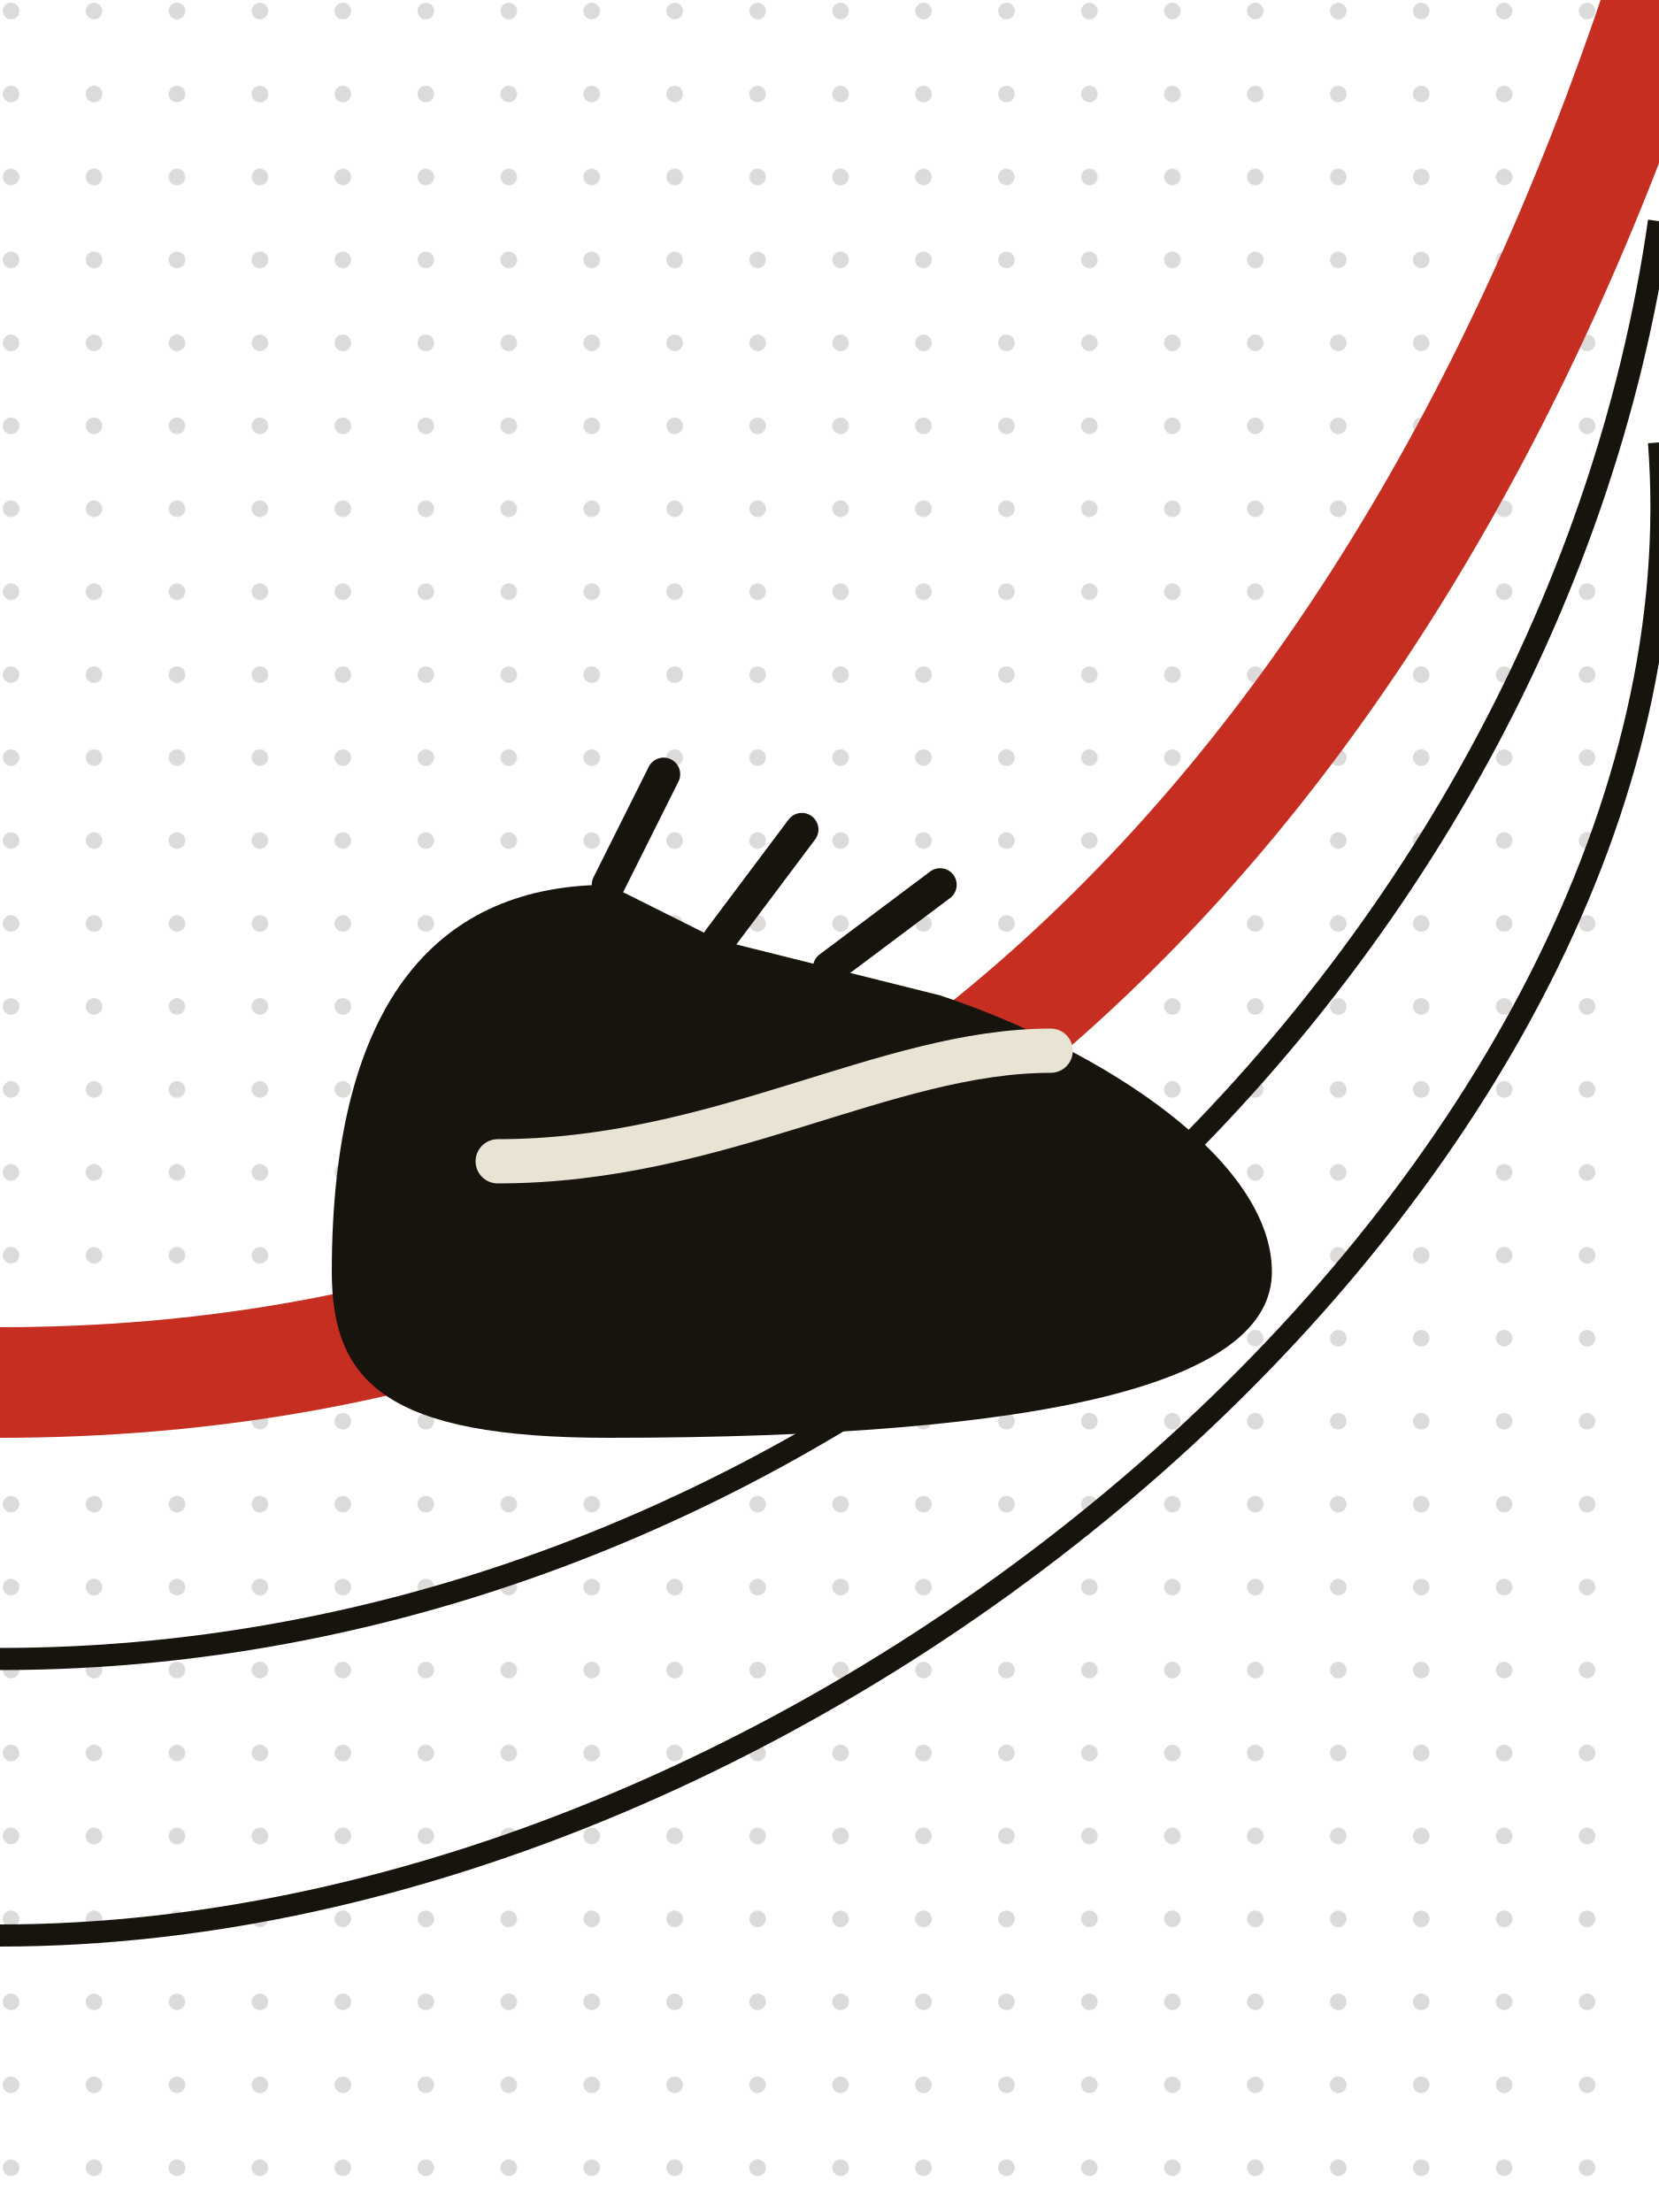
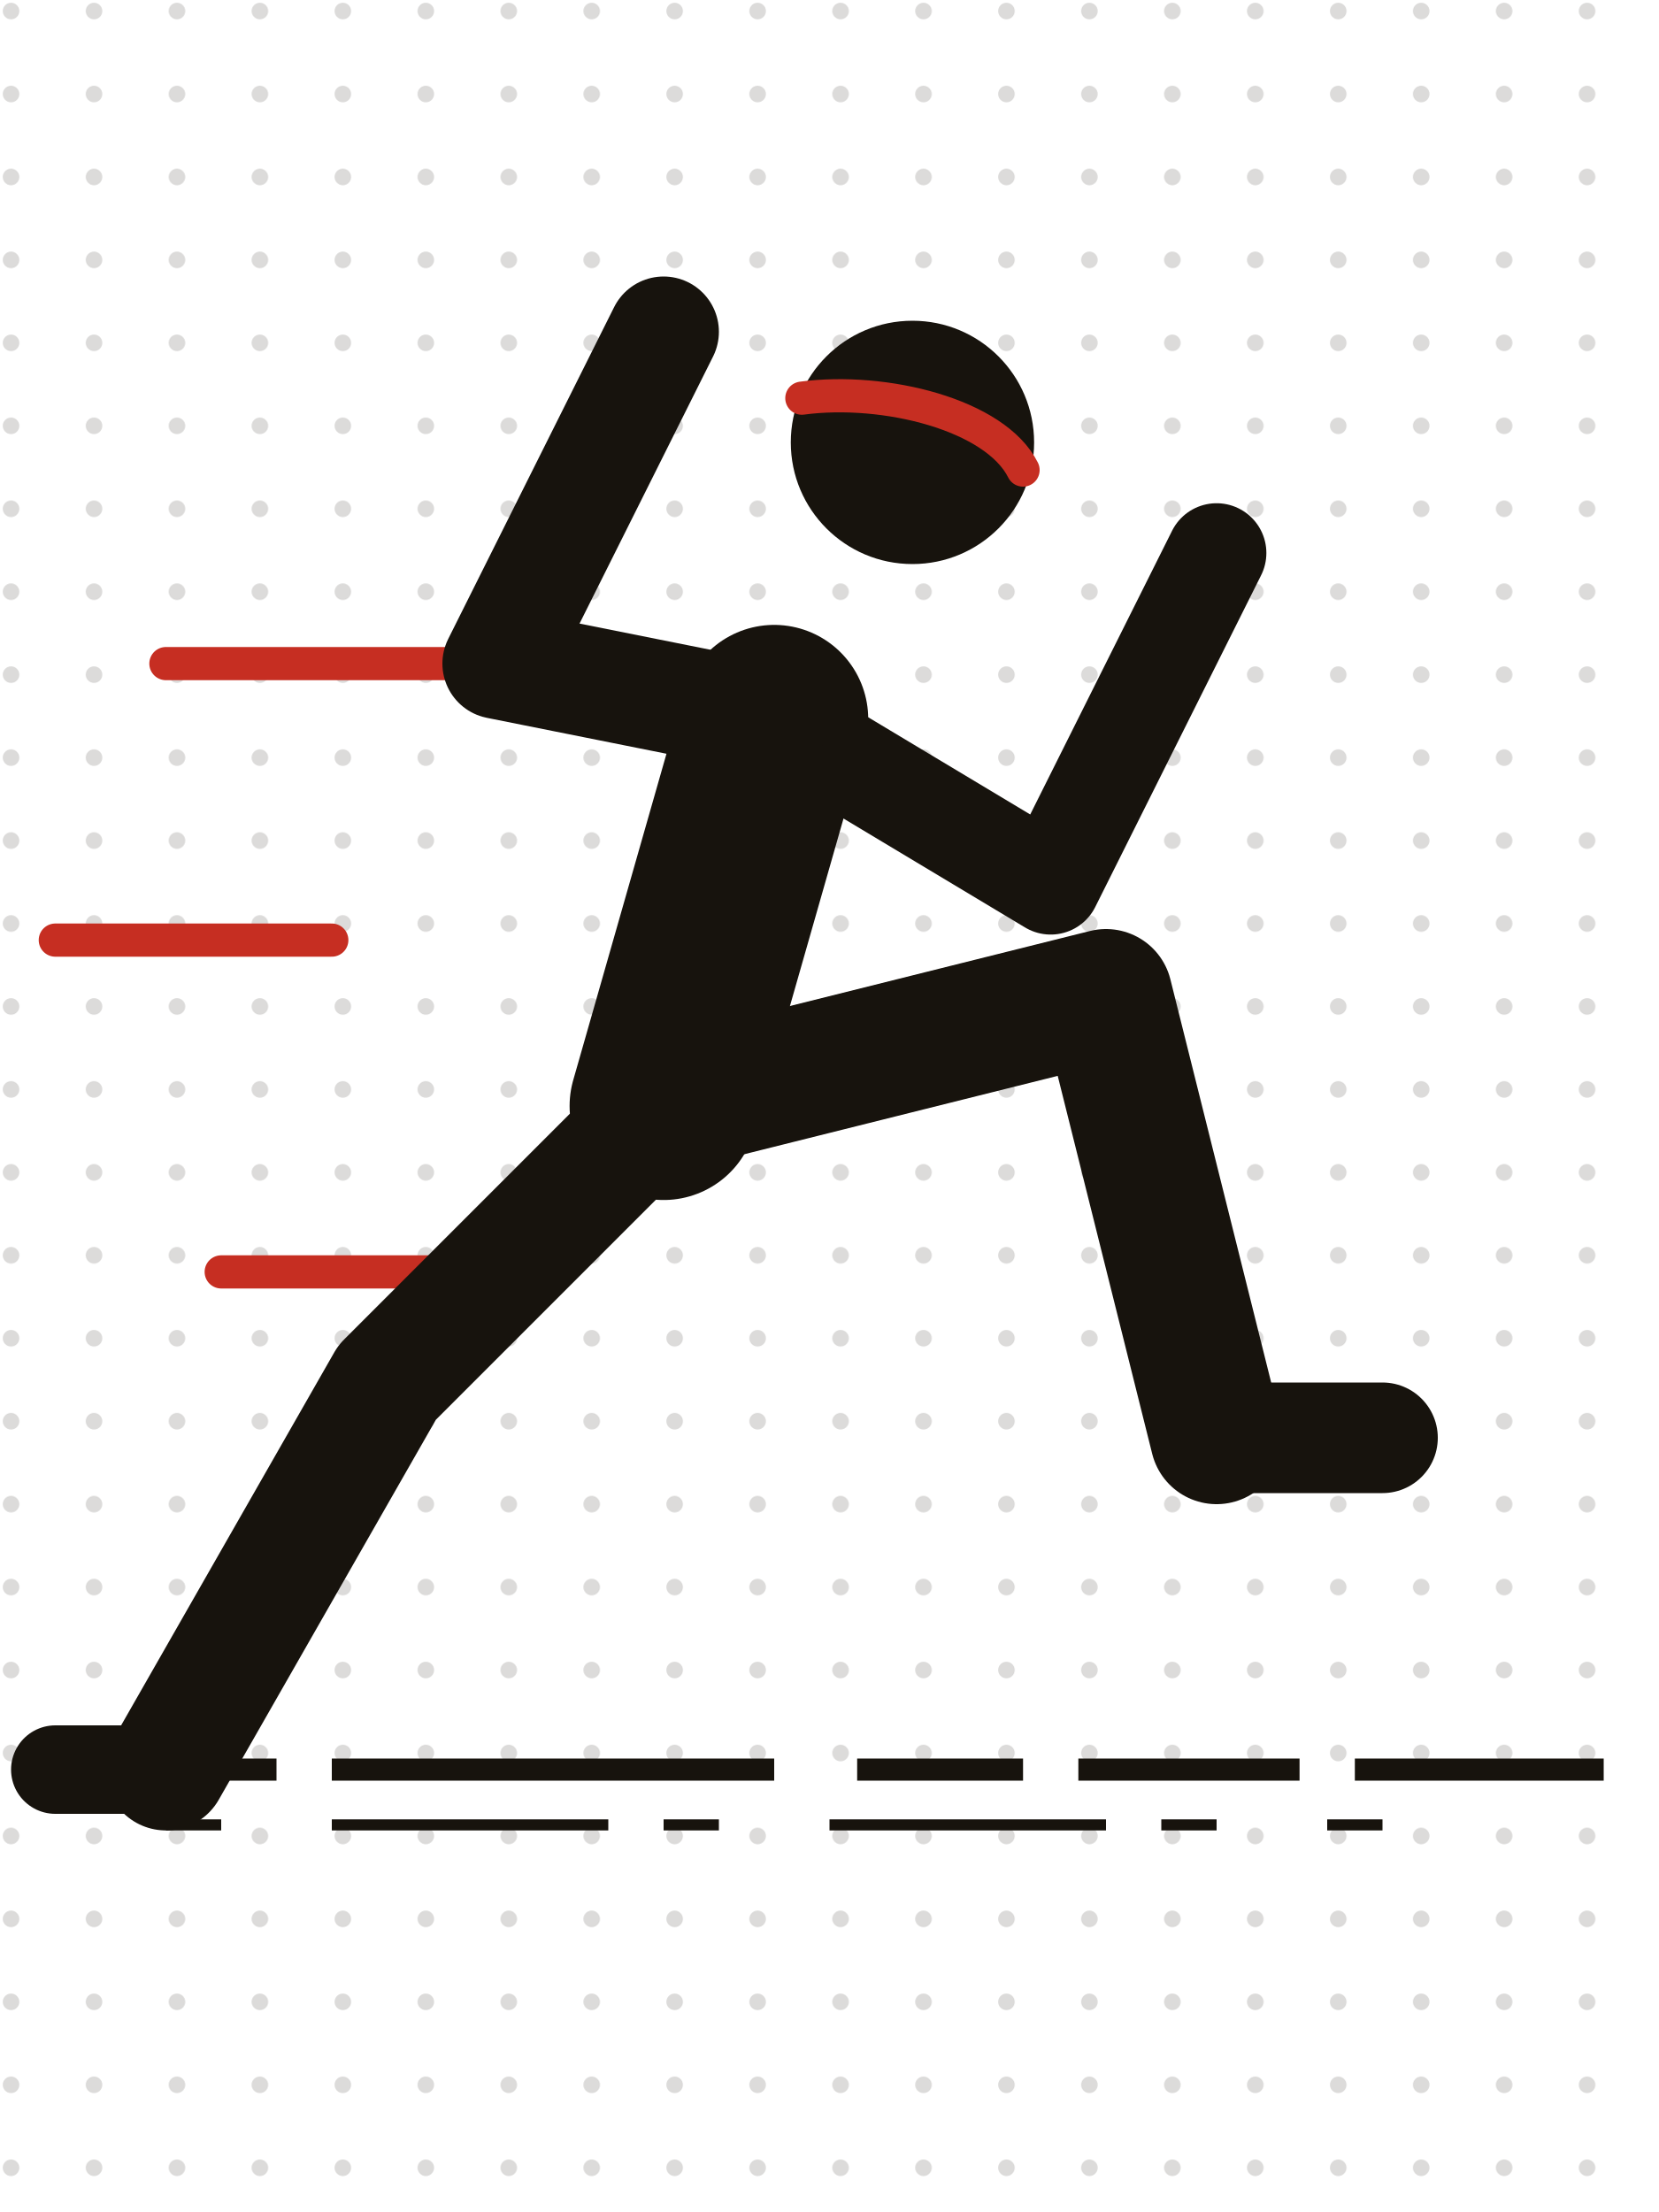
<svg xmlns="http://www.w3.org/2000/svg" viewBox="0 0 300 400" width="100%" height="100%">
  <defs>
    <pattern id="dot2" width="15" height="15" patternUnits="userSpaceOnUse">
      <circle cx="2" cy="2" r="1.5" fill="#17130D" fill-opacity="0.15" />
    </pattern>
  </defs>
  <rect width="300" height="400" fill="url(#dot2)" />
-   <path d="M 0 250 C 150 250, 250 150, 300 0" fill="none" stroke="#C62E22" stroke-width="20" />
-   <path d="M 0 300 C 150 300, 280 180, 300 40" fill="none" stroke="#17130D" stroke-width="4" />
-   <path d="M 0 350 C 150 350, 310 210, 300 80" fill="none" stroke="#17130D" stroke-width="4" />
-   <g transform="translate(10, 10)">
-     <path d="M 50 220 C 50 170, 70 150, 100 150 L 120 160 L 160 170 C 190 180, 220 200, 220 220 C 220 240, 180 250, 100 250 C 60 250, 50 240, 50 220 Z" fill="#17130D" />
-     <line x1="100" y1="150" x2="110" y2="130" stroke="#17130D" stroke-width="6" stroke-linecap="round" />
-     <line x1="120" y1="160" x2="135" y2="140" stroke="#17130D" stroke-width="6" stroke-linecap="round" />
-     <line x1="140" y1="165" x2="160" y2="150" stroke="#17130D" stroke-width="6" stroke-linecap="round" />
-     <path d="M 80 200 C 120 200, 150 180, 180 180" fill="none" stroke="#E9E3D4" stroke-width="8" stroke-linecap="round" />
+   <line x1="10" y1="320" x2="290" y2="320" stroke="#17130D" stroke-width="4" stroke-dasharray="40 10 80 15 30 10" />
+   <line x1="30" y1="330" x2="250" y2="330" stroke="#17130D" stroke-width="2" stroke-dasharray="10 20 50 10" />
+   <line x1="30" y1="120" x2="90" y2="120" stroke="#C62E22" stroke-width="6" stroke-linecap="round" />
+   <line x1="10" y1="170" x2="60" y2="170" stroke="#C62E22" stroke-width="6" stroke-linecap="round" />
+   <line x1="40" y1="230" x2="90" y2="230" stroke="#C62E22" stroke-width="6" stroke-linecap="round" />
+   <g stroke="#17130D" stroke-linecap="round" stroke-linejoin="round" fill="none">
+     <path d="M 140 130 L 190 160 L 220 100" stroke-width="18" />
+     <path d="M 120 200 L 70 250 L 30 320" stroke-width="22" />
+     <path d="M 30 320 L 10 320" stroke-width="16" />
+     <path d="M 140 130 L 120 200" stroke-width="34" />
+     <path d="M 120 200 L 200 180 L 220 260" stroke-width="24" />
+     <path d="M 220 260 L 250 260" stroke-width="20" />
+     <path d="M 140 130 L 90 120 L 120 60" stroke-width="20" />
  </g>
+   <circle cx="165" cy="80" r="22" fill="#17130D" />
+   <path d="M 145 72 C 160 70, 180 75, 185 85" fill="none" stroke="#C62E22" stroke-width="6" stroke-linecap="round" />
</svg>
